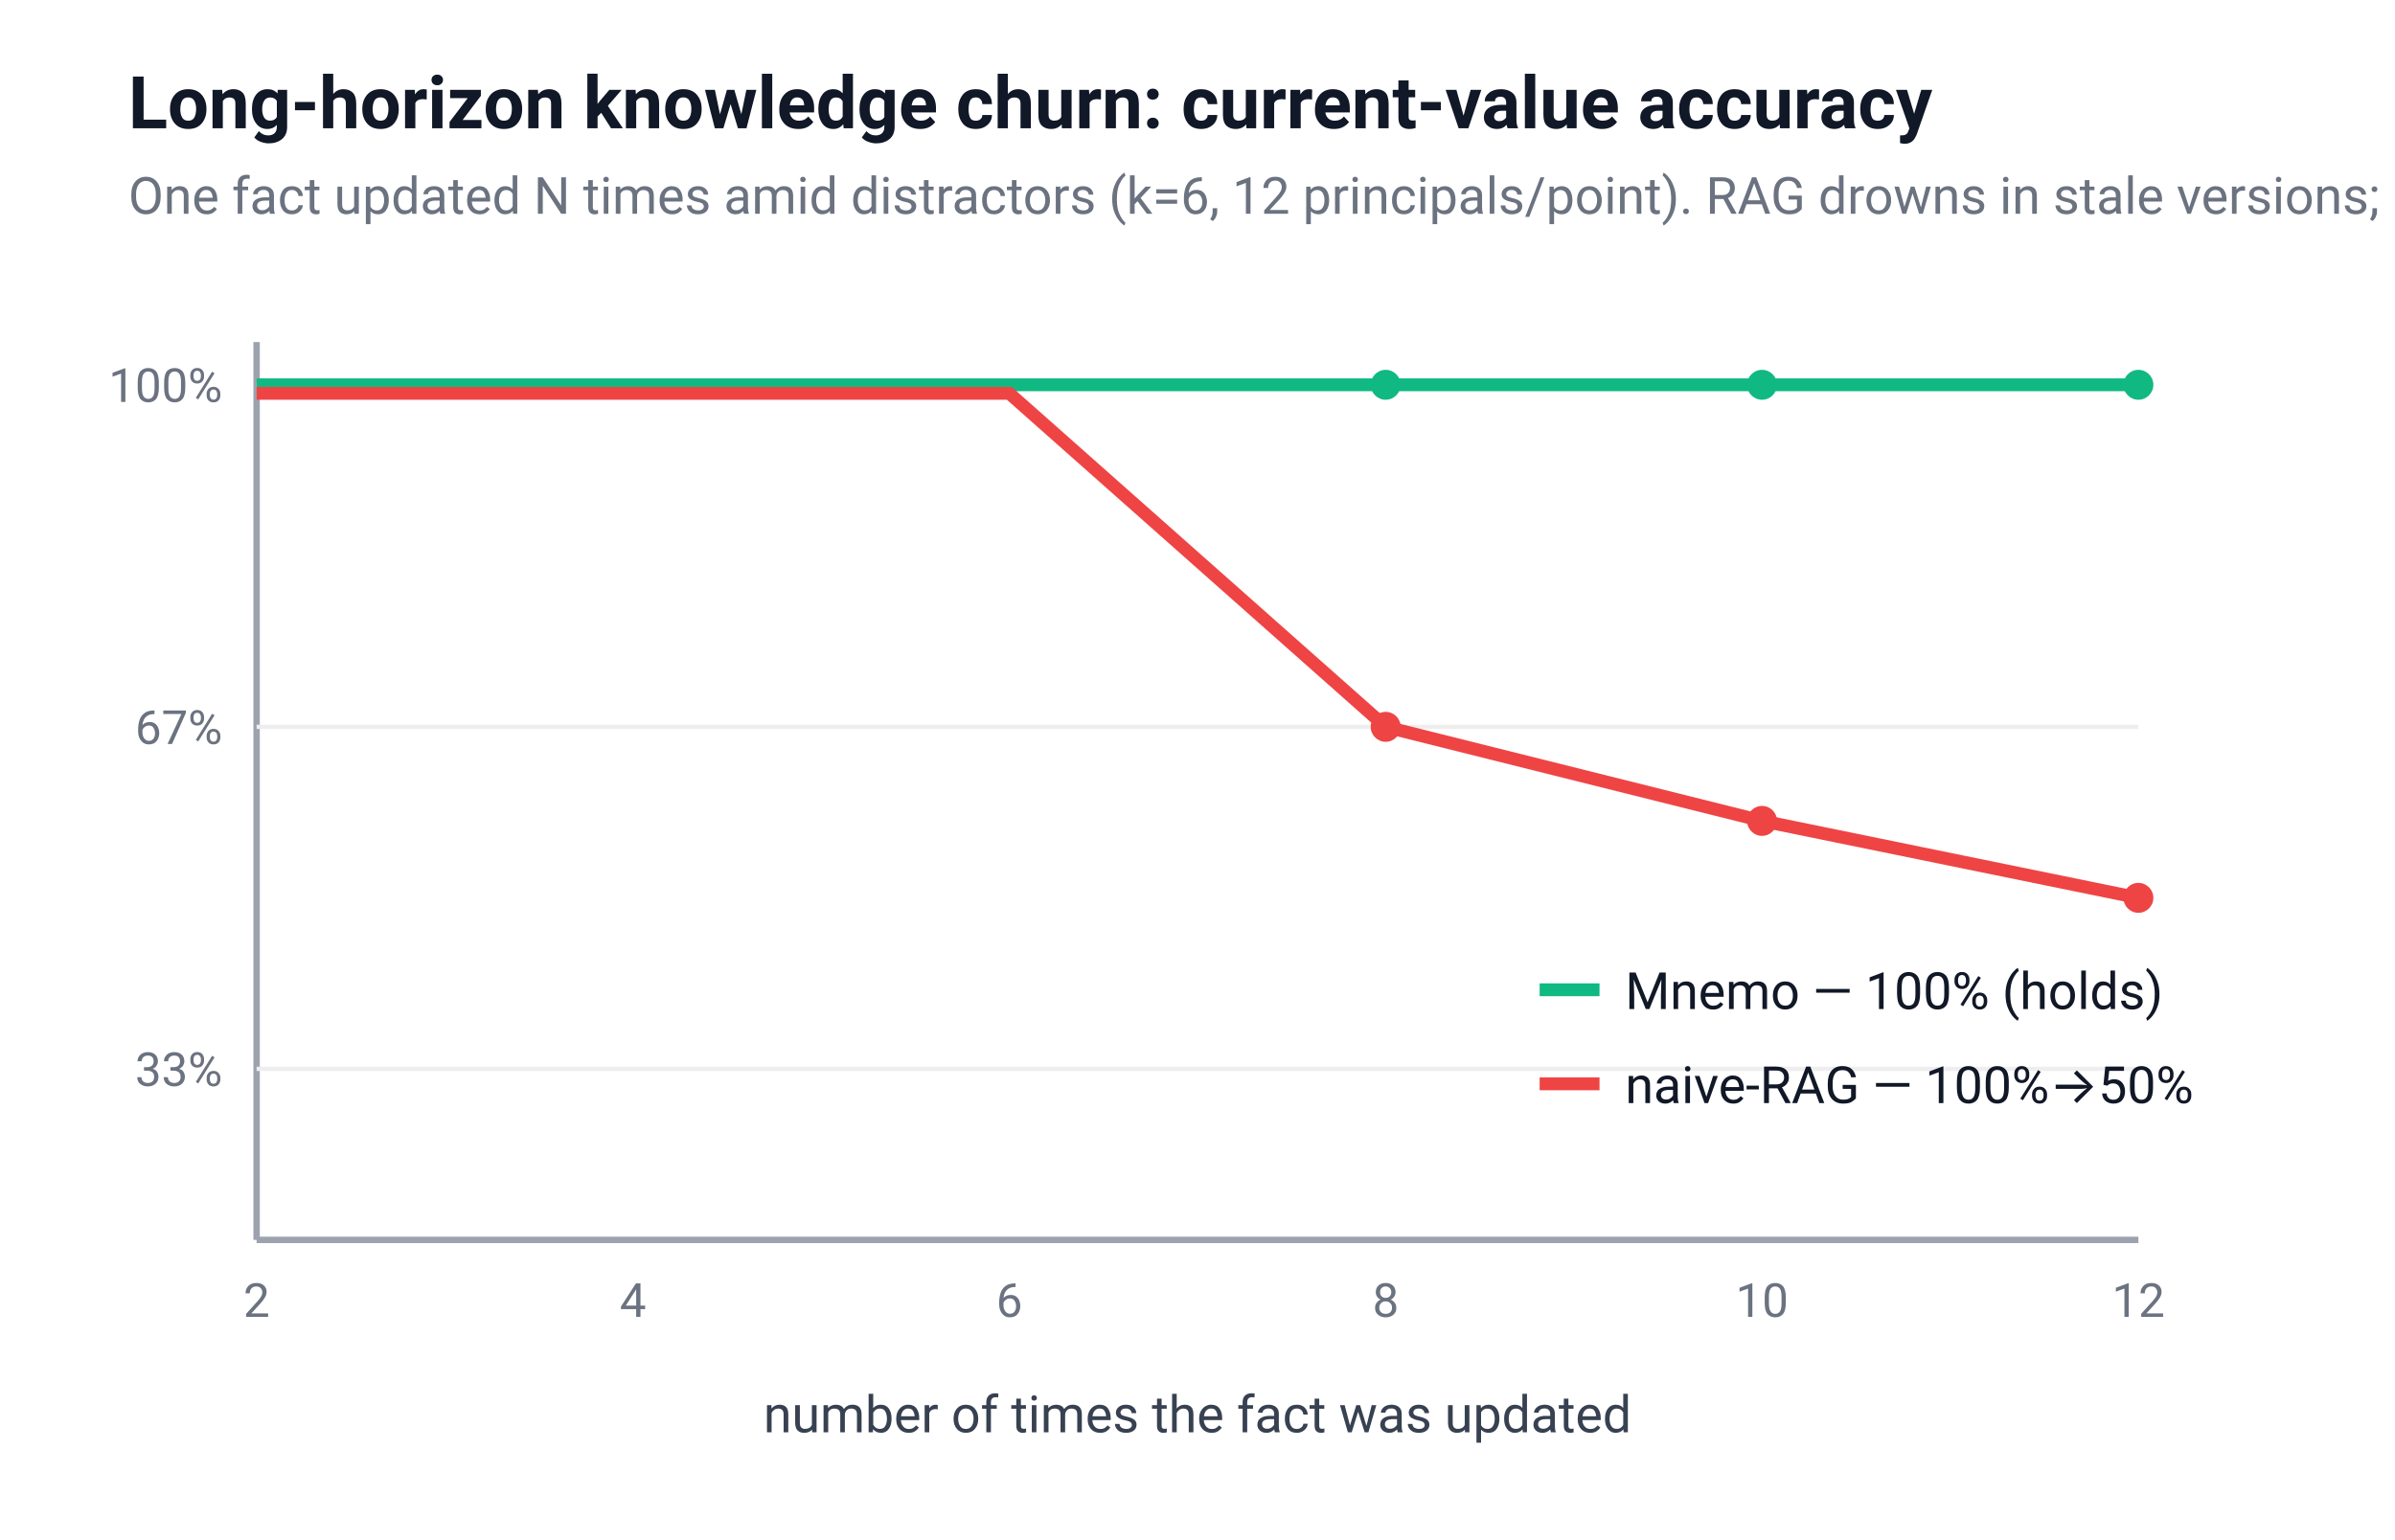
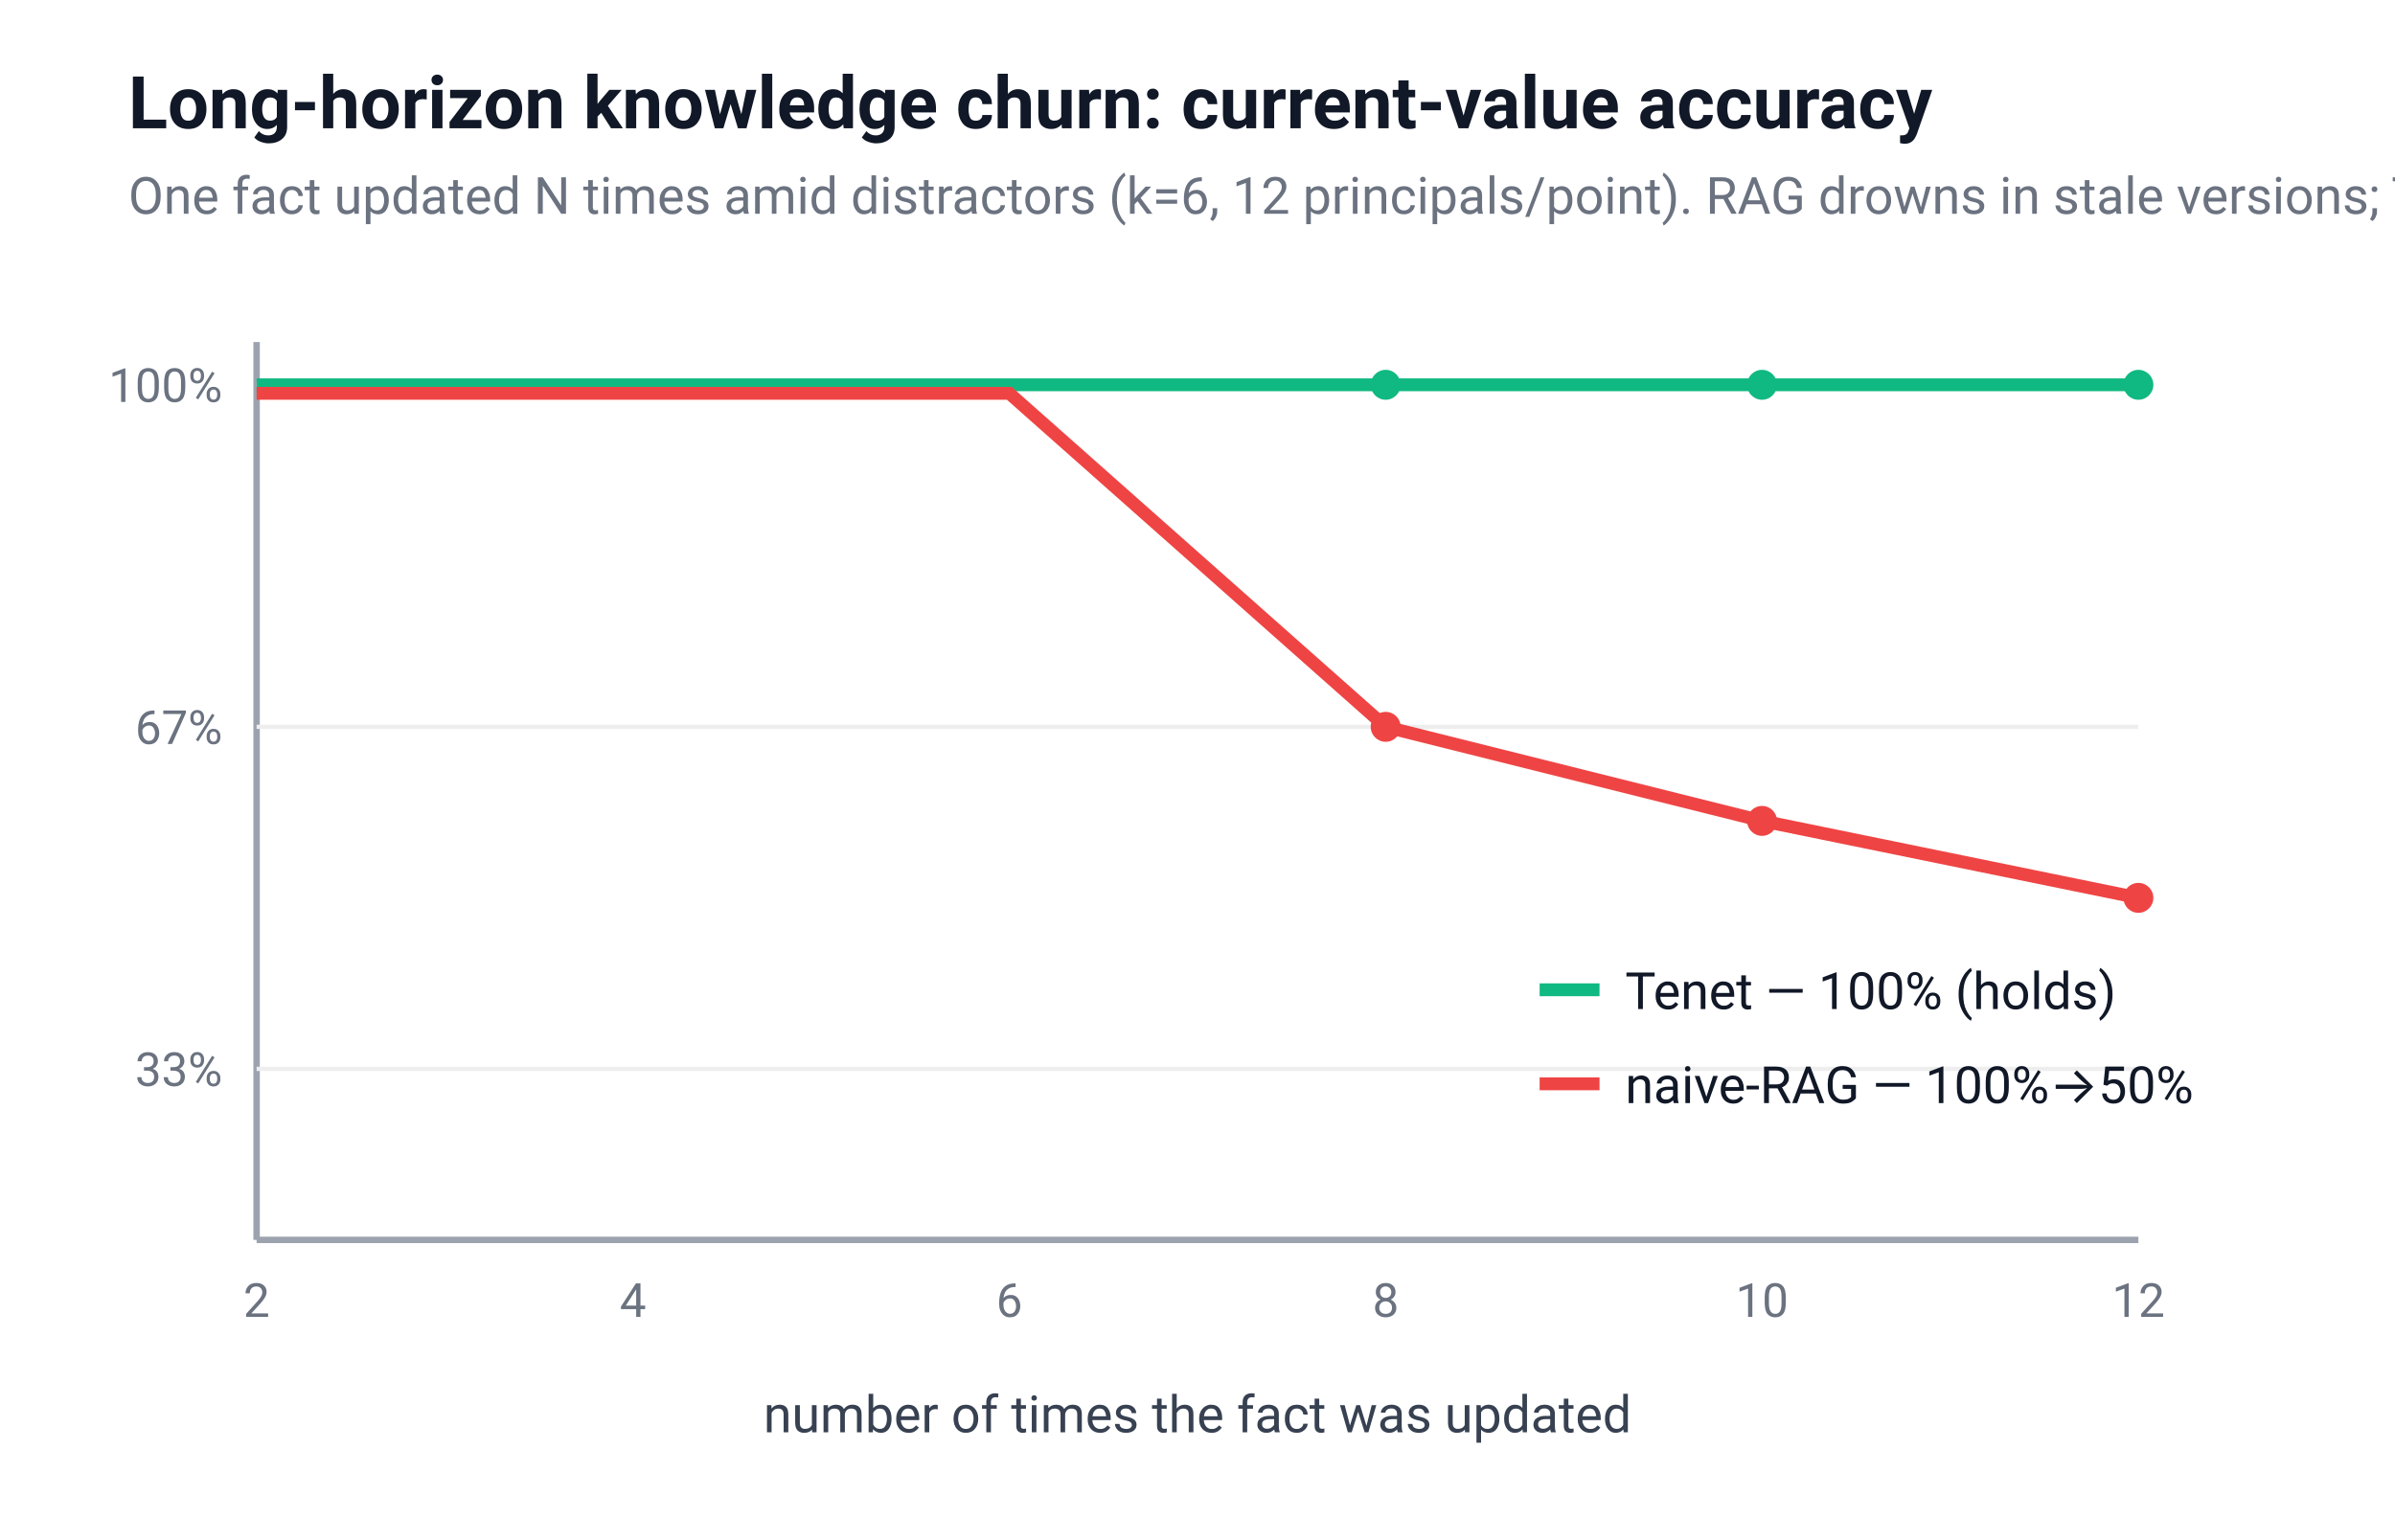
<svg xmlns="http://www.w3.org/2000/svg" width="560" height="360" viewBox="0 0 560 360" font-family="ui-sans-serif, system-ui, -apple-system, Segoe UI, Roboto, sans-serif">
  <text x="30" y="30" font-size="17" font-weight="700" fill="#111827">Long-horizon knowledge churn: current-value accuracy</text>
-   <text x="30" y="50" font-size="12" fill="#6b7280">One fact updated N times amid distractors (k=6, 12 principals/point). RAG drowns in stale versions; Mnemo supersedes.</text>
+   <text x="30" y="50" font-size="12" fill="#6b7280">One fact updated N times amid distractors (k=6, 12 principals/point). RAG drowns in stale versions; Tenet supersedes.</text>
  <line x1="60" y1="80" x2="60" y2="290" stroke="#9ca3af" stroke-width="1.5" />
  <line x1="60" y1="290" x2="500" y2="290" stroke="#9ca3af" stroke-width="1.5" />
  <line x1="60" y1="90" x2="500" y2="90" stroke="#eee" stroke-width="1" />
  <line x1="60" y1="170" x2="500" y2="170" stroke="#eee" stroke-width="1" />
  <line x1="60" y1="250" x2="500" y2="250" stroke="#eee" stroke-width="1" />
  <text x="52" y="94" font-size="11" fill="#6b7280" text-anchor="end">100%</text>
  <text x="52" y="174" font-size="11" fill="#6b7280" text-anchor="end">67%</text>
  <text x="52" y="254" font-size="11" fill="#6b7280" text-anchor="end">33%</text>
  <text x="60" y="308" font-size="11" fill="#6b7280" text-anchor="middle">2</text>
  <text x="148" y="308" font-size="11" fill="#6b7280" text-anchor="middle">4</text>
  <text x="236" y="308" font-size="11" fill="#6b7280" text-anchor="middle">6</text>
  <text x="324" y="308" font-size="11" fill="#6b7280" text-anchor="middle">8</text>
  <text x="412" y="308" font-size="11" fill="#6b7280" text-anchor="middle">10</text>
  <text x="500" y="308" font-size="11" fill="#6b7280" text-anchor="middle">12</text>
  <text x="280" y="335" font-size="12" fill="#374151" text-anchor="middle">number of times the fact was updated</text>
  <polyline fill="none" stroke="#10b981" stroke-width="3" points="60,90 148,90 236,90 324,90 412,90 500,90" />
  <polyline fill="none" stroke="#ef4444" stroke-width="3" points="60,92 148,92 236,92 324,170 412,192 500,210" />
  <g fill="#ef4444">
    <circle cx="324" cy="170" r="3.5" />
    <circle cx="412" cy="192" r="3.5" />
    <circle cx="500" cy="210" r="3.5" />
  </g>
  <g fill="#10b981">
    <circle cx="324" cy="90" r="3.5" />
    <circle cx="412" cy="90" r="3.5" />
    <circle cx="500" cy="90" r="3.5" />
  </g>
  <rect x="360" y="230" width="14" height="3" fill="#10b981" />
-   <text x="380" y="236" font-size="12" fill="#111827">Mnemo — 100% (holds)</text>
+   <text x="380" y="236" font-size="12" fill="#111827">Tenet — 100% (holds)</text>
  <rect x="360" y="252" width="14" height="3" fill="#ef4444" />
  <text x="380" y="258" font-size="12" fill="#111827">naive-RAG — 100%→50%</text>
</svg>
